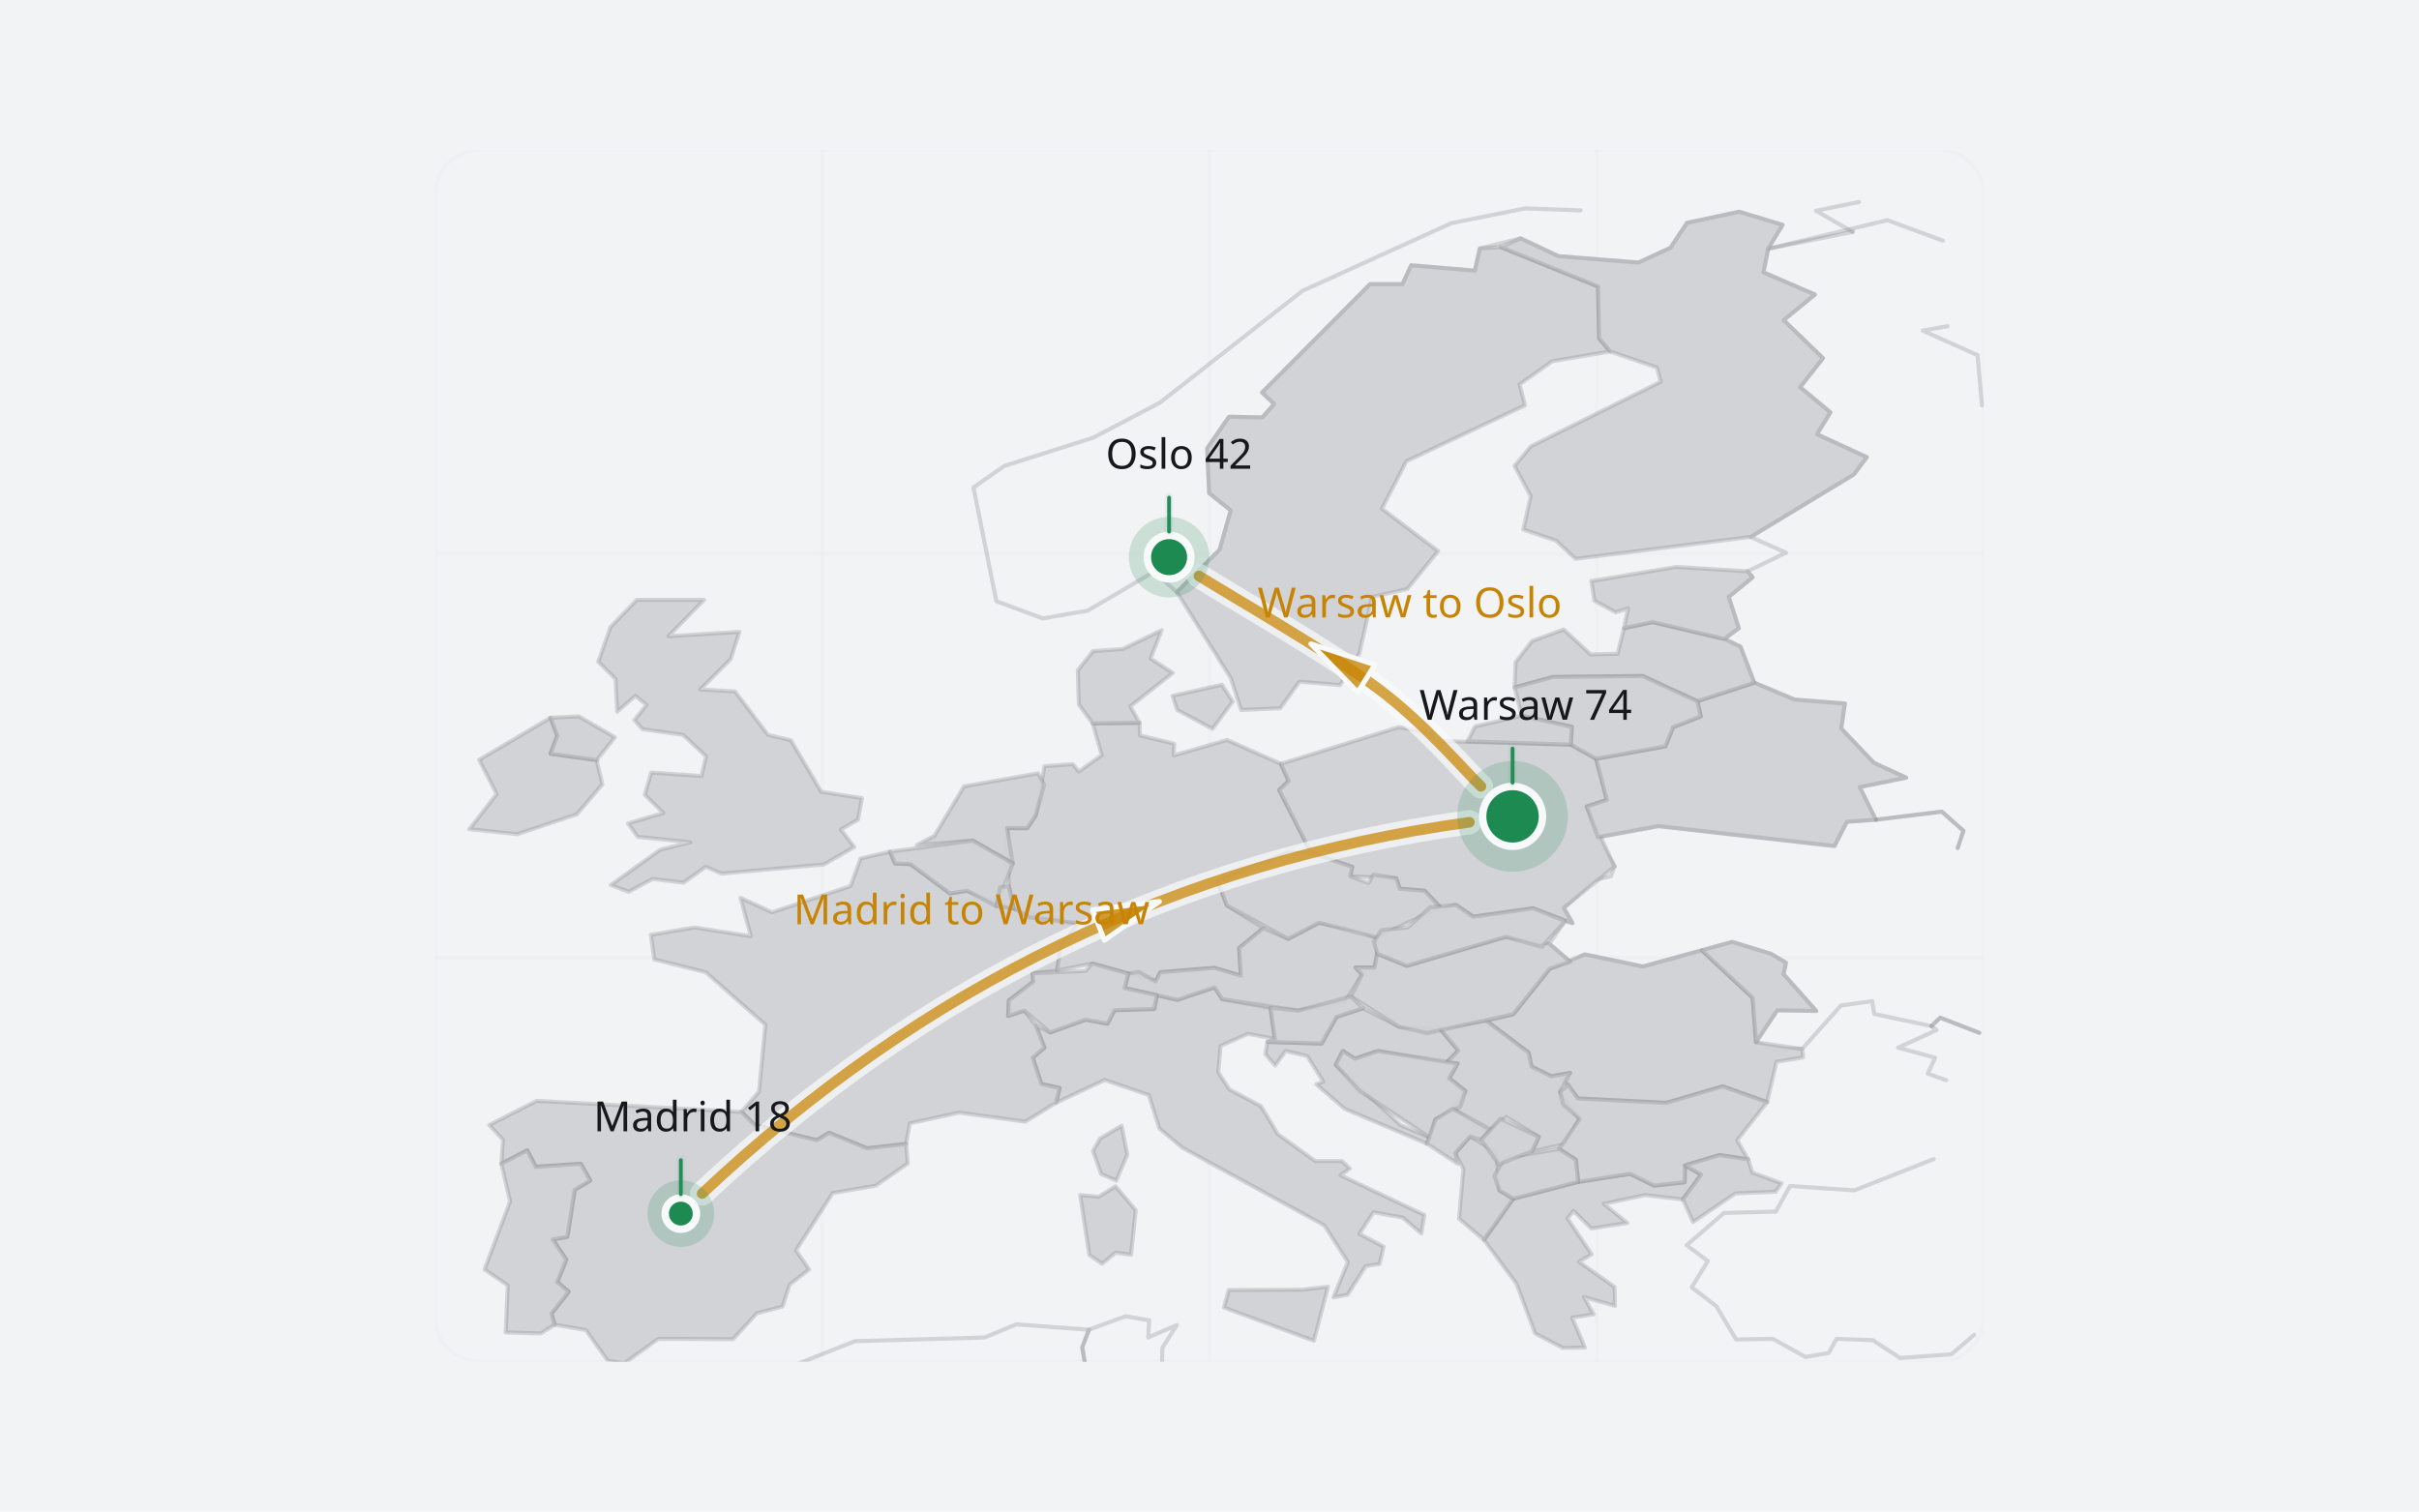
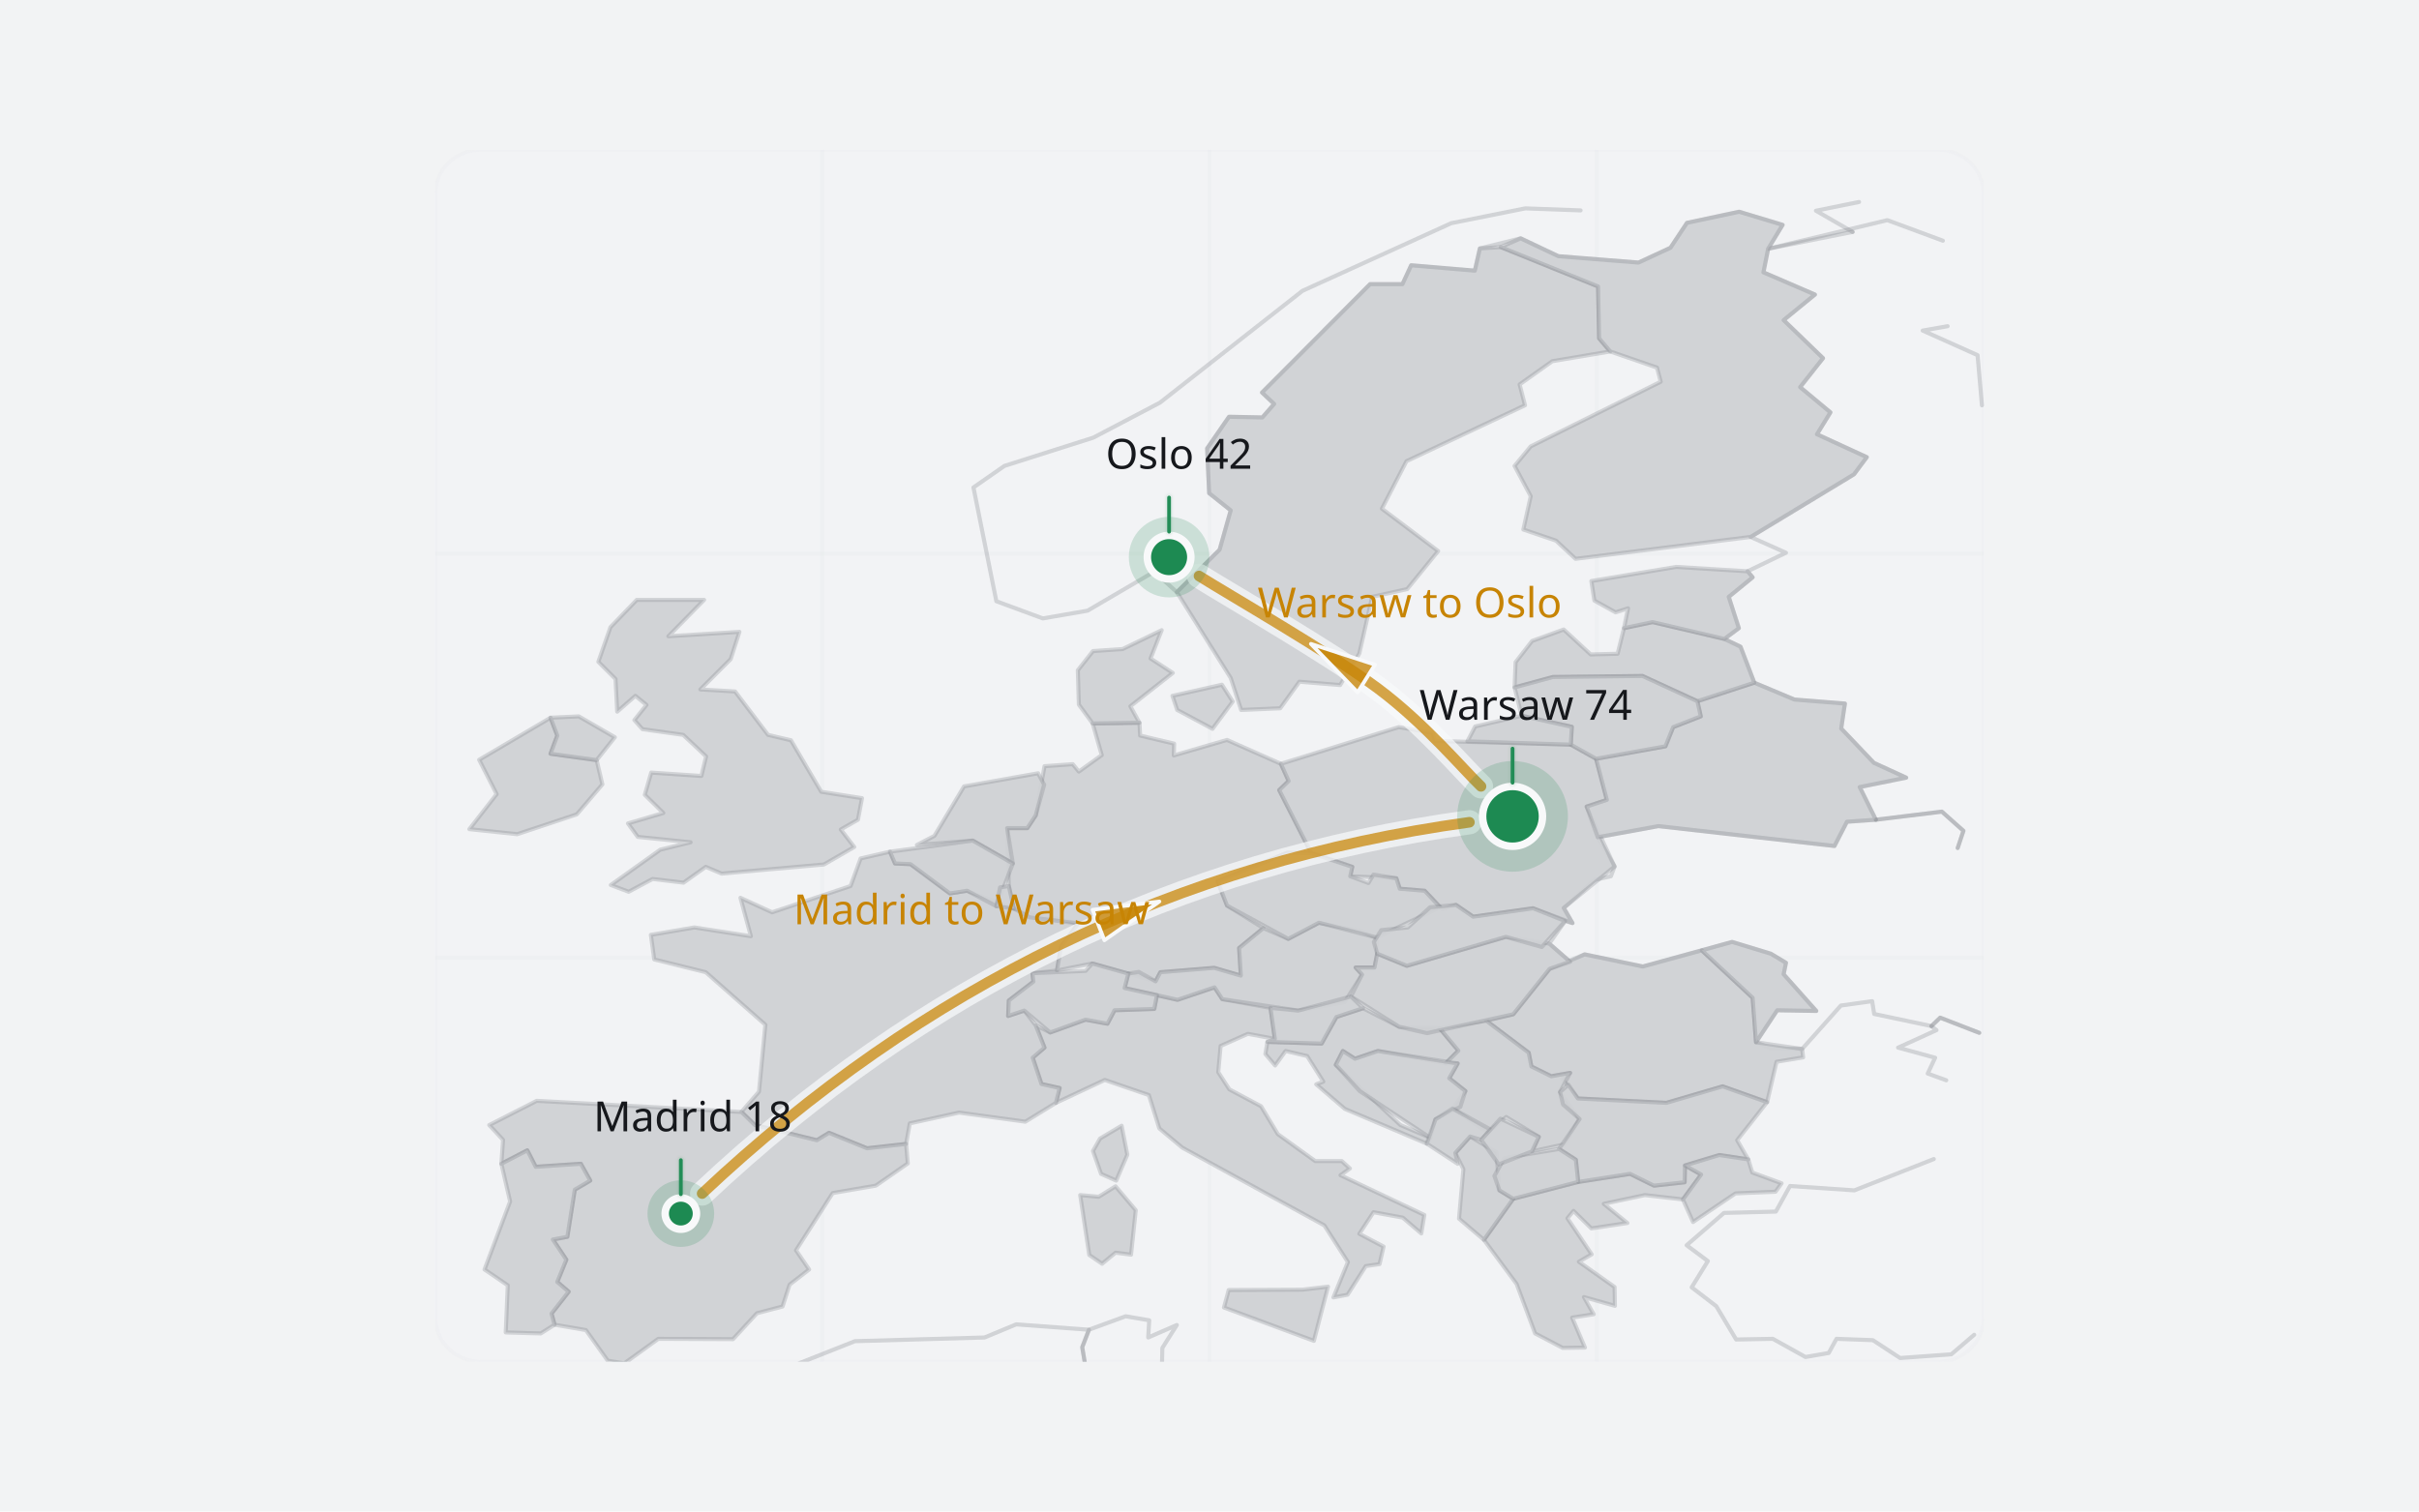
<svg xmlns="http://www.w3.org/2000/svg" width="640" height="400" viewBox="0 0 640 400" stroke-linecap="round" stroke-linejoin="round" role="img" aria-label="ChartForgeX chart" aria-labelledby="family-dotted-map-wide-light-thumbnail-title" aria-describedby="family-dotted-map-wide-light-thumbnail-description">
  <defs>
    <clipPath id="family-dotted-map-wide-light-thumbnail-clip-1" clipPathUnits="userSpaceOnUse">
      <rect x="24" y="24" width="592" height="352" />
    </clipPath>
    <clipPath id="family-dotted-map-wide-light-thumbnail-clip-4" clipPathUnits="userSpaceOnUse">
      <rect x="24" y="24" width="592" height="352" />
    </clipPath>
    <clipPath id="family-dotted-map-wide-light-thumbnail-clip-5" clipPathUnits="userSpaceOnUse">
      <rect x="115.098" y="39.642" width="409.804" height="320.716" />
    </clipPath>
  </defs>
  <rect x="0" y="0" width="640" height="400" rx="0" data-cfx-role="background" fill="#F2F3F4" stroke="none" stroke-width="1" />
  <g clip-path="url(#family-dotted-map-wide-light-thumbnail-clip-1)" />
  <g id="family-dotted-map-wide-light-thumbnail-node-3" data-cfx-source-id="series-0" data-cfx-role="dotted-map" aria-label="Locations dotted map with 3 highlighted points" data-cfx-connector-count="2" data-cfx-label="Locations" data-cfx-max-value="74" data-cfx-min-value="18" data-cfx-point-count="3" data-cfx-projection="equirectangular" data-cfx-series="0" data-cfx-series-key="Locations" data-cfx-valued-point-count="3" data-cfx-viewport="Europe" data-cfx-viewport-max-latitude="72" data-cfx-viewport-max-longitude="35" data-cfx-viewport-min-latitude="36" data-cfx-viewport-min-longitude="-11" data-cfx-visible-point-count="3" role="group">
    <g clip-path="url(#family-dotted-map-wide-light-thumbnail-clip-4)">
      <g clip-path="url(#family-dotted-map-wide-light-thumbnail-clip-5)">
        <rect x="115.098" y="39.642" width="409.804" height="320.716" rx="12" data-cfx-role="dotted-map-surface" fill="rgba(245,246,248,0.161)" stroke="rgba(226,228,231,0.161)" stroke-width="1" />
        <line x1="217.549" y1="39.642" x2="217.549" y2="360.358" data-cfx-role="dotted-map-graticule" fill="none" stroke="rgba(226,228,231,0.22)" stroke-width="1" />
        <line x1="320" y1="39.642" x2="320" y2="360.358" data-cfx-role="dotted-map-graticule" fill="none" stroke="rgba(226,228,231,0.22)" stroke-width="1" />
        <line x1="422.451" y1="39.642" x2="422.451" y2="360.358" data-cfx-role="dotted-map-graticule" fill="none" stroke="rgba(226,228,231,0.22)" stroke-width="1" />
        <line x1="115.098" y1="146.547" x2="524.902" y2="146.547" data-cfx-role="dotted-map-graticule" fill="none" stroke="rgba(226,228,231,0.18)" stroke-width="1" />
        <line x1="115.098" y1="253.453" x2="524.902" y2="253.453" data-cfx-role="dotted-map-graticule" fill="none" stroke="rgba(226,228,231,0.18)" stroke-width="1" />
        <path d="M 306.102 263.341 L 311.537 264.589 L 321.336 261.292 L 323.385 264.41 L 336.125 266.727 L 337.283 274.923 L 330.156 273.587 L 322.94 276.794 L 322.316 283.743 L 325.256 288.286 L 333.63 292.74 L 338.085 300.135 L 347.974 307.262 L 355.011 307.262 L 357.15 309.222 L 354.655 311.003 L 376.838 321.516 L 376.036 326.416 L 371.136 322.228 L 363.386 320.803 L 359.644 326.505 L 366.058 329.89 L 364.989 334.523 L 361.337 335.057 L 356.526 342.63 L 352.784 343.342 L 356.615 333.988 L 350.379 324.277 L 312.784 303.698 L 306.726 298.62 L 303.964 289.8 L 292.294 285.792 L 279.376 291.849 L 280.356 287.93 L 275.545 286.861 L 273.229 279.912 L 276.347 277.239 L 274.031 271.359 L 277.861 273.23 L 287.216 269.845 L 293.006 270.914 L 294.877 267.35 L 305.39 266.994 L 306.102 263.341 Z" data-cfx-role="dotted-map-boundary" fill="rgba(207,209,212,0.922)" stroke="rgba(132,135,142,0.298)" stroke-width="1.08" fill-rule="evenodd" />
        <path d="M 268.24 240.446 L 285.256 244.366 L 280.712 250.513 L 279.643 256.838 L 273.14 257.551 L 273.407 259.778 L 266.904 264.767 L 266.726 268.865 L 271.002 267.439 L 274.031 271.359 L 276.347 277.239 L 273.229 279.912 L 275.545 286.861 L 280.356 287.93 L 279.376 291.849 L 271.269 296.838 L 253.719 294.433 L 240.712 297.284 L 239.732 302.718 L 229.398 303.876 L 219.331 299.778 L 216.124 301.738 L 199.732 297.729 L 196.168 294.255 L 200.801 288.91 L 202.493 271.181 L 186.725 257.283 L 173.094 253.898 L 172.203 247.395 L 183.696 245.435 L 198.662 247.751 L 195.901 237.595 L 204.275 241.426 L 225.032 234.477 L 227.705 227.172 L 235.456 225.39 L 236.792 228.508 L 240.89 228.686 L 251.313 236.437 L 255.857 235.724 L 268.24 240.446 Z" data-cfx-role="dotted-map-boundary" fill="rgba(207,209,212,0.922)" stroke="rgba(132,135,142,0.298)" stroke-width="1.08" fill-rule="evenodd" />
        <path d="M 185.567 205.345 L 186.814 200.178 L 180.756 194.477 L 169.976 192.962 L 167.838 190.557 L 171.045 186.548 L 168.105 184.142 L 163.295 188.33 L 162.849 179.688 L 158.306 175.145 L 161.513 165.968 L 168.462 158.752 L 186.279 158.752 L 176.836 168.374 L 195.633 167.216 L 193.317 174.432 L 185.299 182.45 L 194.475 182.984 L 203.206 194.477 L 209.264 195.902 L 217.282 209.532 L 228.061 211.225 L 226.992 216.927 L 222.449 219.51 L 226.012 224.143 L 217.994 228.775 L 190.912 231.181 L 186.725 229.399 L 180.845 233.586 L 172.649 232.606 L 166.324 235.991 L 161.602 234.21 L 174.698 224.855 L 182.716 222.896 L 168.729 221.47 L 166.145 217.907 L 175.5 215.145 L 170.6 210.334 L 172.292 204.454 L 185.567 205.345 Z" data-cfx-role="dotted-map-boundary" fill="rgba(207,209,212,0.922)" stroke="rgba(132,135,142,0.298)" stroke-width="1.08" fill-rule="evenodd" />
        <path d="M 146.724 350.558 L 145.922 347.618 L 150.466 341.828 L 147.437 339.244 L 149.842 333.364 L 146.279 328.019 L 150.11 327.306 L 152.07 314.834 L 156.168 312.429 L 153.673 307.974 L 141.735 308.776 L 139.508 304.411 L 132.648 307.974 L 133.094 301.649 L 129.441 297.729 L 142.003 291.315 L 196.168 294.255 L 199.732 297.729 L 216.124 301.738 L 219.331 299.778 L 229.398 303.876 L 239.732 302.718 L 240.177 307.885 L 231.714 313.765 L 220.311 315.725 L 210.6 330.87 L 214.075 335.948 L 208.908 339.957 L 207.037 345.748 L 200.266 347.529 L 193.941 354.389 L 174.163 354.3 L 165.165 360.803 L 160.8 360.091 L 155.009 351.984 L 146.724 350.558 Z" data-cfx-role="dotted-map-boundary" fill="rgba(207,209,212,0.922)" stroke="rgba(132,135,142,0.298)" stroke-width="1.08" fill-rule="evenodd" />
        <path d="M 490.158 61.379 L 467.797 65.834 L 471.627 59.509 L 460.135 56.034 L 446.326 58.974 L 441.961 65.567 L 433.498 69.486 L 412.295 67.794 L 402.317 63.072 L 391.537 65.745 L 390.201 71.625 L 373.364 70.199 L 371.047 75.188 L 362.495 75.188 L 333.898 103.874 L 337.105 106.903 L 333.987 110.467 L 325.167 110.289 L 319.376 118.663 L 319.911 130.512 L 325.613 135.055 L 322.673 145.478 L 311.358 156.703 L 305.39 151.269 L 287.75 161.603 L 275.902 163.652 L 263.607 159.109 L 257.549 128.997 L 265.746 123.295 L 289.265 115.812 L 306.904 106.547 L 344.588 76.97 L 383.965 59.063 L 403.564 55.143 L 418.175 55.678" data-cfx-role="dotted-map-boundary" fill="none" stroke="rgba(132,135,142,0.298)" stroke-width="1.08" />
        <path d="M 338.887 202.138 L 340.936 206.682 L 338.441 209.087 L 346.905 225.746 L 340.579 225.657 L 322.138 233.23 L 324.633 239.644 L 334.254 245.613 L 327.84 250.869 L 328.285 258.174 L 321.247 256.125 L 306.993 257.283 L 305.746 259.689 L 288.997 254.967 L 279.643 256.838 L 280.712 250.513 L 285.256 244.366 L 272.427 242.762 L 268.24 240.446 L 266.904 234.477 L 266.458 219.154 L 271.804 219.154 L 274.031 215.769 L 276.347 202.762 L 283.83 202.227 L 285.434 204.187 L 291.492 199.822 L 289.087 191.448 L 301.47 191.269 L 301.648 194.655 L 310.646 196.793 L 310.557 199.911 L 324.633 195.813 L 338.887 202.138 Z" data-cfx-role="dotted-map-boundary" fill="rgba(207,209,212,0.922)" stroke="rgba(132,135,142,0.298)" stroke-width="1.08" fill-rule="evenodd" />
        <path d="M 311.358 156.703 L 322.673 145.478 L 325.613 135.055 L 319.911 130.512 L 319.376 118.663 L 325.167 110.289 L 333.987 110.467 L 337.105 106.903 L 333.898 103.874 L 362.495 75.188 L 371.047 75.188 L 373.364 70.199 L 390.201 71.625 L 391.537 65.745 L 397.061 65.388 L 422.807 75.812 L 423.075 89.531 L 426.014 93.006 L 410.691 95.589 L 402.05 101.736 L 403.475 107.26 L 372.116 122.048 L 365.613 134.61 L 380.491 145.835 L 372.295 155.902 L 363.029 157.951 L 359.644 172.917 L 354.566 181.292 L 343.786 180.401 L 338.708 187.439 L 328.374 187.884 L 325.613 179.421 L 311.358 156.703 Z" data-cfx-role="dotted-map-boundary" fill="rgba(207,209,212,0.922)" stroke="rgba(132,135,142,0.298)" stroke-width="1.08" fill-rule="evenodd" />
        <path d="M 517.953 224.41 L 519.468 219.867 L 513.766 214.789 L 496.305 216.927 L 492.028 208.285 L 504.323 205.791 L 495.77 201.871 L 487.129 192.784 L 488.109 186.191 L 474.745 185.122 L 464.144 180.668 L 460.491 171.136 L 456.215 169.087 L 460.046 166.236 L 457.373 157.951 L 463.699 152.783 L 462.362 151.18 L 472.518 146.28 L 463.164 142.093 L 490.514 125.523 L 493.899 120.979 L 480.714 114.921 L 484.278 109.13 L 476.26 102.449 L 482.318 94.787 L 471.895 84.72 L 480.18 77.95 L 466.549 72.07 L 467.797 65.834 L 499.334 58.261 L 514.033 63.696" data-cfx-role="dotted-map-boundary" fill="none" stroke="rgba(132,135,142,0.298)" stroke-width="1.08" />
        <path d="M 467.797 65.834 L 466.549 72.07 L 480.18 77.95 L 471.895 84.72 L 482.318 94.787 L 476.26 102.449 L 484.278 109.13 L 480.714 114.921 L 493.899 120.979 L 490.514 125.523 L 463.164 142.093 L 416.838 147.884 L 411.671 143.073 L 403.03 140.133 L 404.99 131.313 L 400.714 123.295 L 404.99 118.128 L 439.378 101.023 L 438.398 97.282 L 426.014 93.006 L 423.075 89.531 L 422.807 75.812 L 397.061 65.388 L 402.317 63.072 L 412.295 67.794 L 433.498 69.486 L 441.961 65.567 L 446.326 58.974 L 460.135 56.034 L 471.627 59.509 L 467.797 65.834 Z" data-cfx-role="dotted-map-boundary" fill="rgba(207,209,212,0.922)" stroke="rgba(132,135,142,0.298)" stroke-width="1.08" fill-rule="evenodd" />
        <path d="M 523.655 273.319 L 513.32 269.31 L 511.004 271.537 L 495.859 268.33 L 495.325 264.945 L 487.04 266.103 L 476.794 277.595 L 468.598 277.506 L 464.589 275.814 L 470.202 267.35 L 480.536 267.529 L 471.895 257.818 L 472.518 254.789 L 468.509 252.384 L 458.264 249.266 L 434.656 255.769 L 419.244 252.562 L 415.413 254.522 L 409.89 249.711 L 414.077 243.742 L 416.037 244.277 L 413.72 240.268 L 421.827 232.873 L 426.193 231.893 L 427.173 229.31 L 422.718 221.559 L 438.754 218.619 L 485.347 223.876 L 488.643 217.461 L 496.305 216.927" data-cfx-role="dotted-map-boundary" fill="none" stroke="rgba(132,135,142,0.298)" stroke-width="1.08" />
        <path d="M 417.551 312.785 L 431.271 310.647 L 437.596 313.765 L 445.703 312.874 L 445.792 308.42 L 450.068 310.825 L 445.257 317.418 L 435.19 316.26 L 424.322 318.576 L 430.558 323.654 L 421.026 325.079 L 416.304 320.447 L 414.7 322.407 L 421.115 331.939 L 417.729 333.899 L 427.173 340.581 L 427.262 345.569 L 419.066 343.253 L 421.649 347.797 L 415.948 348.688 L 419.333 356.616 L 413.453 356.705 L 406.148 352.875 L 401.248 339.779 L 392.607 328.108 L 400.357 317.24 L 417.551 312.785 Z" data-cfx-role="dotted-map-boundary" fill="rgba(207,209,212,0.922)" stroke="rgba(132,135,142,0.298)" stroke-width="1.08" fill-rule="evenodd" />
        <path d="M 422.273 200.802 L 425.124 211.67 L 419.778 213.452 L 427.173 229.31 L 413.72 240.268 L 416.037 244.277 L 405.613 240.357 L 389.756 242.584 L 385.212 239.466 L 381.56 240.624 L 376.927 235.724 L 370.335 235.19 L 369.444 232.428 L 357.239 231.893 L 357.773 229.399 L 346.905 225.746 L 338.441 209.087 L 340.936 206.682 L 338.887 202.138 L 370.067 192.428 L 378.976 193.942 L 379.689 196.08 L 415.591 197.06 L 422.273 200.802 Z" data-cfx-role="dotted-map-boundary" fill="rgba(207,209,212,0.922)" stroke="rgba(132,135,142,0.298)" stroke-width="1.08" fill-rule="evenodd" />
        <path d="M 364.366 252.384 L 363.653 256.036 L 358.664 256.036 L 360.357 257.907 L 355.724 265.212 L 343.43 267.439 L 323.385 264.41 L 321.336 261.292 L 311.537 264.589 L 297.55 261.471 L 298.53 257.64 L 301.292 257.194 L 305.746 259.689 L 306.993 257.283 L 321.247 256.125 L 328.285 258.174 L 327.84 250.869 L 334.254 245.613 L 340.847 248.464 L 348.954 244.188 L 360.09 246.415 L 364.188 248.107 L 364.366 252.384 Z" data-cfx-role="dotted-map-boundary" fill="rgba(207,209,212,0.922)" stroke="rgba(132,135,142,0.298)" stroke-width="1.08" fill-rule="evenodd" />
        <path d="M 360.624 266.816 L 370.156 271.716 L 380.847 272.072 L 385.836 278.041 L 382.451 281.426 L 364.544 278.13 L 358.486 280.179 L 355.279 278.13 L 353.408 281.783 L 370.513 297.729 L 378.442 301.115 L 377.462 302.629 L 355.813 293.453 L 348.241 286.95 L 350.112 286.237 L 345.835 279.466 L 340.134 278.13 L 337.372 281.961 L 334.789 278.932 L 335.323 275.725 L 349.666 276.17 L 353.586 269.132 L 360.624 266.816 Z" data-cfx-role="dotted-map-boundary" fill="rgba(207,209,212,0.922)" stroke="rgba(132,135,142,0.298)" stroke-width="1.08" fill-rule="evenodd" />
        <path d="M 464.589 275.814 L 476.794 277.595 L 477.062 279.823 L 470.024 280.981 L 467.529 291.671 L 455.77 287.484 L 440.892 291.849 L 417.462 290.691 L 413.275 285.435 L 415.413 283.921 L 410.424 284.812 L 405.168 282.228 L 404.455 278.575 L 393.23 270.112 L 400.357 268.419 L 409.979 256.393 L 419.244 252.562 L 434.656 255.769 L 450.246 251.493 L 463.699 264.054 L 464.589 275.814 Z" data-cfx-role="dotted-map-boundary" fill="rgba(207,209,212,0.922)" stroke="rgba(132,135,142,0.298)" stroke-width="1.08" fill-rule="evenodd" />
        <path d="M 464.144 180.668 L 474.745 185.122 L 488.109 186.191 L 487.129 192.784 L 495.77 201.871 L 504.323 205.791 L 492.028 208.285 L 496.305 216.927 L 488.643 217.461 L 485.347 223.876 L 438.754 218.619 L 422.718 221.559 L 419.778 213.452 L 425.124 211.67 L 422.273 200.802 L 440.625 197.506 L 442.674 192.428 L 449.979 189.577 L 449.088 185.568 L 464.144 180.668 Z" data-cfx-role="dotted-map-boundary" fill="rgba(207,209,212,0.922)" stroke="rgba(132,135,142,0.298)" stroke-width="1.08" fill-rule="evenodd" />
        <path d="M 380.847 272.072 L 393.23 270.112 L 404.455 278.575 L 405.168 282.228 L 410.424 284.812 L 415.413 283.921 L 412.74 288.999 L 417.907 296.126 L 413.988 302.807 L 405.346 304.678 L 407.128 300.847 L 398.486 295.591 L 393.587 299.689 L 384.321 293.364 L 387.707 288.731 L 383.43 285.346 L 385.658 281.426 L 382.451 281.426 L 385.836 278.041 L 380.847 272.072 Z" data-cfx-role="dotted-map-boundary" fill="rgba(207,209,212,0.922)" stroke="rgba(132,135,142,0.298)" stroke-width="1.08" fill-rule="evenodd" />
        <path d="M 414.968 287.039 L 417.462 290.691 L 440.892 291.849 L 455.77 287.484 L 467.529 291.671 L 459.601 301.738 L 462.54 306.816 L 454.879 305.658 L 445.792 308.42 L 445.703 312.874 L 437.596 313.765 L 431.271 310.647 L 417.551 312.785 L 416.928 306.905 L 412.473 304.055 L 417.907 296.126 L 413.542 292.295 L 412.74 288.999 L 414.968 287.039 Z" data-cfx-role="dotted-map-boundary" fill="rgba(207,209,212,0.922)" stroke="rgba(132,135,142,0.298)" stroke-width="1.08" fill-rule="evenodd" />
        <path d="M 132.648 307.974 L 139.508 304.411 L 141.735 308.776 L 153.673 307.974 L 156.168 312.429 L 152.07 314.834 L 150.11 327.306 L 146.279 328.019 L 149.842 333.364 L 147.437 339.244 L 150.466 341.828 L 145.922 347.618 L 146.724 350.558 L 143.072 352.875 L 133.807 352.607 L 134.341 340.135 L 128.194 335.948 L 134.965 317.952 L 132.648 307.974 Z" data-cfx-role="dotted-map-boundary" fill="rgba(207,209,212,0.922)" stroke="rgba(132,135,142,0.298)" stroke-width="1.08" fill-rule="evenodd" />
        <path d="M 522.318 353.231 L 516.26 358.398 L 502.719 359.378 L 495.503 354.656 L 485.881 354.3 L 483.832 358.042 L 477.685 359.111 L 469.044 354.3 L 459.333 354.478 L 454.077 345.659 L 447.574 340.67 L 451.85 333.721 L 446.237 329.534 L 456.126 320.981 L 469.846 320.625 L 473.587 313.854 L 490.603 315.012 L 511.628 306.727" data-cfx-role="dotted-map-boundary" fill="none" stroke="rgba(132,135,142,0.298)" stroke-width="1.08" />
        <path d="M 298.53 257.64 L 297.55 261.471 L 306.102 263.341 L 305.39 266.994 L 294.877 267.35 L 293.006 270.914 L 287.216 269.845 L 277.861 273.23 L 271.002 267.439 L 266.726 268.865 L 266.904 264.767 L 273.407 259.778 L 273.14 257.551 L 287.216 256.927 L 288.997 254.967 L 298.53 257.64 Z" data-cfx-role="dotted-map-boundary" fill="rgba(207,209,212,0.922)" stroke="rgba(132,135,142,0.298)" stroke-width="1.08" fill-rule="evenodd" />
        <path d="M 346.905 225.746 L 357.773 229.399 L 357.239 231.893 L 362.049 233.675 L 363.386 231.448 L 369.444 232.428 L 370.335 235.19 L 376.927 235.724 L 381.025 240.09 L 364.188 248.107 L 348.954 244.188 L 340.847 248.464 L 324.633 239.644 L 322.138 233.23 L 340.579 225.657 L 346.905 225.746 Z" data-cfx-role="dotted-map-boundary" fill="rgba(207,209,212,0.922)" stroke="rgba(132,135,142,0.298)" stroke-width="1.08" fill-rule="evenodd" />
        <path d="M 456.215 169.087 L 460.491 171.136 L 464.144 180.668 L 449.088 185.568 L 434.567 178.886 L 410.87 179.153 L 400.714 181.915 L 400.981 175.234 L 405.346 169.621 L 413.72 166.592 L 420.847 173.185 L 427.974 173.006 L 429.667 166.236 L 437.24 164.632 L 456.215 169.087 Z" data-cfx-role="dotted-map-boundary" fill="rgba(207,209,212,0.922)" stroke="rgba(132,135,142,0.298)" stroke-width="1.08" fill-rule="evenodd" />
        <path d="M 409.89 249.711 L 415.413 254.522 L 409.979 256.393 L 400.357 268.419 L 377.551 273.408 L 370.156 271.716 L 357.417 263.698 L 360.357 257.907 L 358.664 256.036 L 363.653 256.036 L 364.366 252.384 L 372.205 255.591 L 398.397 247.929 L 409.89 249.711 Z" data-cfx-role="dotted-map-boundary" fill="rgba(207,209,212,0.922)" stroke="rgba(132,135,142,0.298)" stroke-width="1.08" fill-rule="evenodd" />
        <path d="M 462.362 151.18 L 463.699 152.783 L 457.373 157.951 L 460.046 166.236 L 456.215 169.087 L 437.24 164.632 L 429.667 166.236 L 430.736 160.98 L 427.44 162.049 L 421.827 158.931 L 421.026 153.763 L 443.476 150.022 L 462.362 151.18 Z" data-cfx-role="dotted-map-boundary" fill="rgba(207,209,212,0.922)" stroke="rgba(132,135,142,0.298)" stroke-width="1.08" fill-rule="evenodd" />
        <path d="M 414.077 243.742 L 407.93 250.602 L 398.397 247.929 L 372.205 255.591 L 364.366 252.384 L 363.475 249.266 L 365.435 246.147 L 372.473 245.435 L 378.352 240.09 L 385.212 239.466 L 389.756 242.584 L 405.613 240.357 L 414.077 243.742 Z" data-cfx-role="dotted-map-boundary" fill="rgba(207,209,212,0.922)" stroke="rgba(132,135,142,0.298)" stroke-width="1.08" fill-rule="evenodd" />
        <path d="M 449.088 185.568 L 449.979 189.577 L 442.674 192.428 L 440.625 197.506 L 422.273 200.802 L 415.591 197.06 L 415.858 192.338 L 402.584 189.399 L 400.714 181.915 L 410.87 179.153 L 434.567 178.886 L 449.088 185.568 Z" data-cfx-role="dotted-map-boundary" fill="rgba(207,209,212,0.922)" stroke="rgba(132,135,142,0.298)" stroke-width="1.08" fill-rule="evenodd" />
        <path d="M 378.442 301.115 L 359.733 288.731 L 353.408 281.783 L 355.279 278.13 L 358.486 280.179 L 364.544 278.13 L 385.658 281.426 L 383.43 285.346 L 387.707 288.731 L 386.37 292.919 L 379.778 296.215 L 378.442 301.115 Z" data-cfx-role="dotted-map-boundary" fill="rgba(207,209,212,0.922)" stroke="rgba(132,135,142,0.298)" stroke-width="1.08" fill-rule="evenodd" />
        <path d="M 445.792 308.42 L 454.879 305.658 L 462.54 306.816 L 463.609 310.291 L 471.36 313.141 L 469.757 315.369 L 459.155 315.814 L 447.93 323.387 L 445.257 317.418 L 450.068 310.825 L 445.792 308.42 Z" data-cfx-role="dotted-map-boundary" fill="rgba(207,209,212,0.922)" stroke="rgba(132,135,142,0.298)" stroke-width="1.08" fill-rule="evenodd" />
        <path d="M 274.654 204.633 L 276.258 207.662 L 274.031 215.769 L 271.804 219.154 L 266.458 219.154 L 267.973 228.508 L 257.371 222.45 L 242.583 223.608 L 247.215 221.203 L 255.055 208.107 L 274.654 204.633 Z" data-cfx-role="dotted-map-boundary" fill="rgba(207,209,212,0.922)" stroke="rgba(132,135,142,0.298)" stroke-width="1.08" fill-rule="evenodd" />
        <path d="M 157.86 201.158 L 159.375 207.572 L 152.604 215.501 L 136.836 220.757 L 124.185 219.421 L 131.401 210.156 L 126.769 201.069 L 145.655 189.933 L 147.437 194.655 L 145.655 199.465 L 157.86 201.158 Z" data-cfx-role="dotted-map-boundary" fill="rgba(207,209,212,0.922)" stroke="rgba(132,135,142,0.298)" stroke-width="1.08" fill-rule="evenodd" />
        <path d="M 301.47 191.269 L 289.087 191.448 L 285.434 186.459 L 285.167 177.372 L 289.176 172.294 L 297.015 171.759 L 307.35 166.77 L 304.41 174.254 L 310.289 178.084 L 299.064 186.904 L 301.47 191.269 Z" data-cfx-role="dotted-map-boundary" fill="rgba(207,209,212,0.922)" stroke="rgba(132,135,142,0.298)" stroke-width="1.08" fill-rule="evenodd" />
        <path d="M 287.75 364.991 L 286.325 356.527 L 288.107 351.895 L 297.817 348.331 L 304.053 349.4 L 303.786 353.944 L 311.358 350.647 L 307.528 356.705 L 307.439 360.803 L 310.557 363.031" data-cfx-role="dotted-map-boundary" fill="none" stroke="rgba(132,135,142,0.298)" stroke-width="1.08" />
        <path d="M 450.246 251.493 L 458.264 249.266 L 468.509 252.384 L 472.518 254.789 L 471.895 257.818 L 480.536 267.529 L 470.202 267.35 L 464.589 275.814 L 463.699 264.054 L 450.246 251.493 Z" data-cfx-role="dotted-map-boundary" fill="rgba(207,209,212,0.922)" stroke="rgba(132,135,142,0.298)" stroke-width="1.08" fill-rule="evenodd" />
        <path d="M 400.357 317.24 L 392.607 328.108 L 386.014 322.496 L 387.172 309.4 L 385.034 305.124 L 388.954 300.758 L 395.903 304.945 L 396.705 315.012 L 400.357 317.24 Z" data-cfx-role="dotted-map-boundary" fill="rgba(207,209,212,0.922)" stroke="rgba(132,135,142,0.298)" stroke-width="1.08" fill-rule="evenodd" />
        <path d="M 267.973 228.508 L 263.607 239.822 L 255.857 235.724 L 251.313 236.437 L 240.89 228.686 L 236.792 228.508 L 235.456 225.39 L 257.371 222.45 L 267.973 228.508 Z" data-cfx-role="dotted-map-boundary" fill="rgba(207,209,212,0.922)" stroke="rgba(132,135,142,0.298)" stroke-width="1.08" fill-rule="evenodd" />
        <path d="M 290.69 316.705 L 295.145 313.943 L 300.49 320.269 L 299.243 332.028 L 295.145 331.494 L 291.581 334.433 L 288.196 332.117 L 285.79 316.26 L 290.69 316.705 Z" data-cfx-role="dotted-map-boundary" fill="rgba(207,209,212,0.922)" stroke="rgba(132,135,142,0.298)" stroke-width="1.08" fill-rule="evenodd" />
        <path d="M 336.125 266.727 L 343.43 267.439 L 357.417 263.698 L 360.624 266.816 L 353.586 269.132 L 349.666 276.17 L 335.323 275.725 L 337.283 274.923 L 336.125 266.727 Z" data-cfx-role="dotted-map-boundary" fill="rgba(207,209,212,0.922)" stroke="rgba(132,135,142,0.298)" stroke-width="1.08" fill-rule="evenodd" />
        <path d="M 391.894 301.649 L 388.954 300.758 L 385.034 305.124 L 385.658 307.974 L 377.462 302.629 L 379.778 296.215 L 384.321 293.364 L 394.299 298.887 L 391.894 301.649 Z" data-cfx-role="dotted-map-boundary" fill="rgba(207,209,212,0.922)" stroke="rgba(132,135,142,0.298)" stroke-width="1.08" fill-rule="evenodd" />
        <path d="M 412.473 304.055 L 416.928 306.905 L 417.551 312.785 L 400.357 317.24 L 396.705 315.012 L 395.368 311.182 L 398.041 306.46 L 412.473 304.055 Z" data-cfx-role="dotted-map-boundary" fill="rgba(207,209,212,0.922)" stroke="rgba(132,135,142,0.298)" stroke-width="1.08" fill-rule="evenodd" />
        <path d="M 291.046 301.293 L 296.748 297.907 L 298.263 305.569 L 295.323 312.429 L 291.314 310.647 L 289.176 304.589 L 291.046 301.293 Z" data-cfx-role="dotted-map-boundary" fill="rgba(207,209,212,0.922)" stroke="rgba(132,135,142,0.298)" stroke-width="1.08" fill-rule="evenodd" />
        <path d="M 193.763 367.752 L 226.191 354.924 L 260.489 353.944 L 268.864 350.469 L 288.107 351.895 L 286.325 356.527 L 287.75 364.991" data-cfx-role="dotted-map-boundary" fill="none" stroke="rgba(132,135,142,0.298)" stroke-width="1.08" />
        <path d="M 157.86 201.158 L 145.655 199.465 L 147.437 194.655 L 145.655 189.933 L 153.139 189.577 L 162.671 195.1 L 157.86 201.158 Z" data-cfx-role="dotted-map-boundary" fill="rgba(207,209,212,0.922)" stroke="rgba(132,135,142,0.298)" stroke-width="1.08" fill-rule="evenodd" />
        <path d="M 415.591 197.06 L 388.241 196.169 L 390.29 192.249 L 402.584 189.399 L 415.858 192.338 L 415.591 197.06 Z" data-cfx-role="dotted-map-boundary" fill="rgba(207,209,212,0.922)" stroke="rgba(132,135,142,0.298)" stroke-width="1.08" fill-rule="evenodd" />
        <path d="M 514.924 285.881 L 510.024 284.099 L 511.984 279.912 L 502.185 277.239 L 512.341 272.607 L 511.004 271.537" data-cfx-role="dotted-map-boundary" fill="none" stroke="rgba(132,135,142,0.298)" stroke-width="1.08" />
        <path d="M 344.588 341.293 L 351.359 340.491 L 347.617 354.835 L 323.831 346.015 L 325.078 341.382 L 344.588 341.293 Z" data-cfx-role="dotted-map-boundary" fill="rgba(207,209,212,0.922)" stroke="rgba(132,135,142,0.298)" stroke-width="1.08" fill-rule="evenodd" />
        <path d="M 323.296 181.202 L 326.147 185.657 L 320.802 192.873 L 311.448 187.884 L 310.2 184.142 L 323.296 181.202 Z" data-cfx-role="dotted-map-boundary" fill="rgba(207,209,212,0.922)" stroke="rgba(132,135,142,0.298)" stroke-width="1.08" fill-rule="evenodd" />
        <path d="M 396.526 308.153 L 391.894 301.649 L 396.972 296.037 L 407.128 300.847 L 405.346 304.678 L 396.526 308.153 Z" data-cfx-role="dotted-map-boundary" fill="rgba(207,209,212,0.922)" stroke="rgba(132,135,142,0.298)" stroke-width="1.08" fill-rule="evenodd" />
        <path d="M 433.498 368.554 L 422.54 366.772 L 424.233 362.942 L 429.133 365.971 L 447.306 366.594" data-cfx-role="dotted-map-boundary" fill="none" stroke="rgba(132,135,142,0.298)" stroke-width="1.08" />
        <path d="M 266.904 234.477 L 268.24 240.446 L 263.607 239.822 L 264.587 234.833 L 266.904 234.477 Z" data-cfx-role="dotted-map-boundary" fill="rgba(207,209,212,0.922)" stroke="rgba(132,135,142,0.298)" stroke-width="1.08" fill-rule="evenodd" />
        <path d="M 504.679 368.02 L 521.16 363.298 L 515.102 367.04 L 515.726 368.732 L 504.679 368.02 Z" data-cfx-role="dotted-map-boundary" fill="rgba(207,209,212,0.922)" stroke="rgba(132,135,142,0.298)" stroke-width="1.08" fill-rule="evenodd" />
        <path d="M 157.504 367.93 L 160.266 362.496 L 166.858 362.496 L 172.203 366.327 L 193.763 367.752" data-cfx-role="dotted-map-boundary" fill="none" stroke="rgba(132,135,142,0.298)" stroke-width="1.08" />
        <path d="M 515.28 86.324 L 508.688 87.482 L 523.209 93.986 L 524.367 107.26" data-cfx-role="dotted-map-boundary" fill="none" stroke="rgba(132,135,142,0.298)" stroke-width="1.08" />
        <path d="M 496.305 216.927 L 513.766 214.789 L 519.468 219.867 L 517.953 224.41" data-cfx-role="dotted-map-boundary" fill="none" stroke="rgba(132,135,142,0.298)" stroke-width="1.08" />
        <path d="M 511.004 271.537 L 513.32 269.31 L 523.655 273.319" data-cfx-role="dotted-map-boundary" fill="none" stroke="rgba(132,135,142,0.298)" stroke-width="1.08" />
        <path d="M 491.85 53.451 L 480.447 55.767 L 490.158 61.379" data-cfx-role="dotted-map-boundary" fill="none" stroke="rgba(132,135,142,0.298)" stroke-width="1.08" />
        <path d="M 447.306 366.594 L 446.148 369.267" data-cfx-role="dotted-map-boundary" fill="none" stroke="rgba(132,135,142,0.298)" stroke-width="1.08" />
        <path d="M 504.679 368.02 L 515.726 368.732" data-cfx-role="dotted-map-boundary" fill="none" stroke="rgba(132,135,142,0.298)" stroke-width="1.08" />
        <path d="M 500.492 368.376 L 504.679 368.02" data-cfx-role="dotted-map-boundary" fill="none" stroke="rgba(132,135,142,0.298)" stroke-width="1.08" />
        <g id="family-dotted-map-wide-light-thumbnail-node-71" data-cfx-source-id="map-route-0" data-cfx-role="dotted-map-connector-source" aria-label="Madrid to Warsaw" data-cfx-connector="0" data-cfx-label="Madrid to Warsaw" data-cfx-route-coordinates="-3.7,40.4;21,52.2" data-cfx-route-kind="arc" data-cfx-visible="true" data-cfx-waypoint-count="0">
          <path d="M 185.767 315.853 C 244.146 260.878 311.812 228.126 388.765 217.597" data-cfx-role="dotted-map-connector-halo" fill="none" stroke="rgba(248,249,250,0.722)" stroke-width="6.408" />
          <path d="M 185.767 315.853 C 244.146 260.878 311.812 228.126 388.765 217.597" data-cfx-role="dotted-map-connector" fill="none" stroke="rgba(199,132,4,0.722)" stroke-width="2.808" />
-           <path d="M 306.749 238.57 L 292.187 248.827 L 289.073 240.768 Z" data-cfx-role="dotted-map-connector-arrow" fill="rgba(199,132,4,0.78)" stroke="#F8F9FA" stroke-width="1.348" fill-rule="evenodd" />
+           <path d="M 306.749 238.57 L 292.187 248.827 L 289.073 240.768 Z" data-cfx-role="dotted-map-connector-arrow" fill="rgba(199,132,4,0.78)" stroke="#F8F9FA" stroke-width="1" fill-rule="evenodd" />
        </g>
        <g id="family-dotted-map-wide-light-thumbnail-node-76" data-cfx-source-id="map-route-1" data-cfx-role="dotted-map-connector-source" aria-label="Warsaw to Oslo" data-cfx-connector="1" data-cfx-label="Warsaw to Oslo" data-cfx-route-coordinates="21,52.2;17,56;10.8,59.9" data-cfx-route-kind="waypoint" data-cfx-visible="true" data-cfx-waypoint-count="3">
          <path d="M 391.827 208.101 C 387.28 203.782 376.976 191.462 364.544 182.182 C 352.111 172.903 325.118 157.382 317.232 152.422" data-cfx-role="dotted-map-connector-halo" fill="none" stroke="rgba(248,249,250,0.722)" stroke-width="6.408" />
          <path d="M 391.827 208.101 C 387.28 203.782 376.976 191.462 364.544 182.182 C 352.111 172.903 325.118 157.382 317.232 152.422" data-cfx-role="dotted-map-connector" fill="none" stroke="rgba(199,132,4,0.722)" stroke-width="2.808" />
-           <path d="M 346.83 170.396 L 363.772 175.893 L 359.192 183.22 Z" data-cfx-role="dotted-map-connector-arrow" fill="rgba(199,132,4,0.78)" stroke="#F8F9FA" stroke-width="1.348" fill-rule="evenodd" />
+           <path d="M 346.83 170.396 L 363.772 175.893 L 359.192 183.22 Z" data-cfx-role="dotted-map-connector-arrow" fill="rgba(199,132,4,0.78)" stroke="#F8F9FA" stroke-width="1" fill-rule="evenodd" />
        </g>
      </g>
      <g id="family-dotted-map-wide-light-thumbnail-node-82" data-cfx-source-id="series-0-point-0" data-cfx-role="dotted-map-point-source" aria-label="Madrid: 18; -3.7, 40.4" data-cfx-formatted-value="18" data-cfx-label="Madrid" data-cfx-latitude="40.4" data-cfx-longitude="-3.7" data-cfx-point="0" data-cfx-value="18" data-cfx-visible="true">
        <ellipse cx="180.132" cy="321.159" rx="8.82" ry="8.82" data-cfx-role="dotted-map-point-halo" fill="rgba(29,138,82,0.18)" stroke="none" stroke-width="1" />
        <ellipse cx="180.132" cy="321.159" rx="4.14" ry="4.14" data-cfx-role="dotted-map-point" fill="#1D8A52" stroke="#F8F9FA" stroke-width="1.98" />
      </g>
      <g id="family-dotted-map-wide-light-thumbnail-node-86" data-cfx-source-id="series-0-point-1" data-cfx-role="dotted-map-point-source" aria-label="Warsaw: 74; 21, 52.2" data-cfx-formatted-value="74" data-cfx-label="Warsaw" data-cfx-latitude="52.2" data-cfx-longitude="21" data-cfx-point="1" data-cfx-value="74" data-cfx-visible="true">
        <ellipse cx="400.179" cy="216.036" rx="14.652" ry="14.652" data-cfx-role="dotted-map-point-halo" fill="rgba(29,138,82,0.18)" stroke="none" stroke-width="1" />
        <ellipse cx="400.179" cy="216.036" rx="7.92" ry="7.92" data-cfx-role="dotted-map-point" fill="#1D8A52" stroke="#F8F9FA" stroke-width="1.98" />
      </g>
      <g id="family-dotted-map-wide-light-thumbnail-node-90" data-cfx-source-id="series-0-point-2" data-cfx-role="dotted-map-point-source" aria-label="Oslo: 42; 10.8, 59.9" data-cfx-formatted-value="42" data-cfx-label="Oslo" data-cfx-latitude="59.9" data-cfx-longitude="10.8" data-cfx-point="2" data-cfx-value="42" data-cfx-visible="true">
        <ellipse cx="309.309" cy="147.438" rx="10.656" ry="10.656" data-cfx-role="dotted-map-point-halo" fill="rgba(29,138,82,0.18)" stroke="none" stroke-width="1" />
        <ellipse cx="309.309" cy="147.438" rx="5.76" ry="5.76" data-cfx-role="dotted-map-point" fill="#1D8A52" stroke="#F8F9FA" stroke-width="1.98" />
      </g>
      <g id="family-dotted-map-wide-light-thumbnail-node-94" data-cfx-source-id="map-route-0-label-source" data-cfx-role="dotted-map-connector-label-source" aria-label="Madrid to Warsaw" data-cfx-full-label="Madrid to Warsaw">
        <g id="family-dotted-map-wide-light-thumbnail-node-95" data-cfx-source-id="map-route-0-label" data-cfx-role="dotted-map-connector-label">
          <text x="209.935" y="244.594" font-family="CFX Proof Carlito" font-size="11" font-weight="400" font-style="normal" fill="#C78404" xml:space="preserve" style="white-space:pre;font-language-override:normal;font-palette:normal">Madrid to Warsaw</text>
        </g>
      </g>
      <g id="family-dotted-map-wide-light-thumbnail-node-97" data-cfx-source-id="map-route-1-label-source" data-cfx-role="dotted-map-connector-label-source" aria-label="Warsaw to Oslo" data-cfx-full-label="Warsaw to Oslo">
        <g id="family-dotted-map-wide-light-thumbnail-node-98" data-cfx-source-id="map-route-1-label" data-cfx-role="dotted-map-connector-label">
          <text x="332.717" y="163.394" font-family="CFX Proof Carlito" font-size="11" font-weight="400" font-style="normal" fill="#C78404" xml:space="preserve" style="white-space:pre;font-language-override:normal;font-palette:normal">Warsaw to Oslo</text>
        </g>
      </g>
      <g id="family-dotted-map-wide-light-thumbnail-node-100" data-cfx-source-id="series-0-point-0-label-source" data-cfx-role="dotted-map-data-label-source" aria-label="Madrid 18" data-cfx-full-label="Madrid 18">
        <line x1="180.132" y1="316.029" x2="180.132" y2="307.019" data-cfx-role="dotted-map-label-leader-ambient-halo" fill="none" stroke="rgba(29,138,82,0.012)" stroke-width="2.8" />
        <line x1="180.132" y1="316.029" x2="180.132" y2="307.019" data-cfx-role="dotted-map-label-leader-halo" fill="none" stroke="rgba(29,138,82,0.051)" stroke-width="2" />
        <line x1="180.132" y1="316.029" x2="180.132" y2="307.019" data-cfx-role="dotted-map-label-leader" fill="none" stroke="#1D8A52" stroke-width="1" />
        <line x1="180.132" y1="316.029" x2="180.132" y2="307.019" data-cfx-role="dotted-map-label-leader-highlight" fill="none" stroke="rgba(255,255,255,0.031)" stroke-width="1" />
        <g id="family-dotted-map-wide-light-thumbnail-node-105" data-cfx-source-id="series-0-point-0-label" data-cfx-role="dotted-map-data-label">
          <text x="157.018" y="299.38" font-family="CFX Proof Carlito" font-size="11" font-weight="400" font-style="normal" fill="#16181C" xml:space="preserve" style="white-space:pre;font-language-override:normal;font-palette:normal">Madrid 18</text>
        </g>
      </g>
      <g id="family-dotted-map-wide-light-thumbnail-node-107" data-cfx-source-id="series-0-point-1-label-source" data-cfx-role="dotted-map-data-label-source" aria-label="Warsaw 74" data-cfx-full-label="Warsaw 74">
        <line x1="400.179" y1="207.126" x2="400.179" y2="198.116" data-cfx-role="dotted-map-label-leader-ambient-halo" fill="none" stroke="rgba(29,138,82,0.012)" stroke-width="2.8" />
        <line x1="400.179" y1="207.126" x2="400.179" y2="198.116" data-cfx-role="dotted-map-label-leader-halo" fill="none" stroke="rgba(29,138,82,0.051)" stroke-width="2" />
        <line x1="400.179" y1="207.126" x2="400.179" y2="198.116" data-cfx-role="dotted-map-label-leader" fill="none" stroke="#1D8A52" stroke-width="1" />
        <line x1="400.179" y1="207.126" x2="400.179" y2="198.116" data-cfx-role="dotted-map-label-leader-highlight" fill="none" stroke="rgba(255,255,255,0.031)" stroke-width="1" />
        <g id="family-dotted-map-wide-light-thumbnail-node-112" data-cfx-source-id="series-0-point-1-label" data-cfx-role="dotted-map-data-label">
          <text x="375.52" y="190.476" font-family="CFX Proof Carlito" font-size="11" font-weight="400" font-style="normal" fill="#16181C" xml:space="preserve" style="white-space:pre;font-language-override:normal;font-palette:normal">Warsaw 74</text>
        </g>
      </g>
      <g id="family-dotted-map-wide-light-thumbnail-node-114" data-cfx-source-id="series-0-point-2-label-source" data-cfx-role="dotted-map-data-label-source" aria-label="Oslo 42" data-cfx-full-label="Oslo 42">
        <line x1="309.309" y1="140.688" x2="309.309" y2="131.678" data-cfx-role="dotted-map-label-leader-ambient-halo" fill="none" stroke="rgba(29,138,82,0.012)" stroke-width="2.8" />
        <line x1="309.309" y1="140.688" x2="309.309" y2="131.678" data-cfx-role="dotted-map-label-leader-halo" fill="none" stroke="rgba(29,138,82,0.051)" stroke-width="2" />
        <line x1="309.309" y1="140.688" x2="309.309" y2="131.678" data-cfx-role="dotted-map-label-leader" fill="none" stroke="#1D8A52" stroke-width="1" />
        <line x1="309.309" y1="140.688" x2="309.309" y2="131.678" data-cfx-role="dotted-map-label-leader-highlight" fill="none" stroke="rgba(255,255,255,0.031)" stroke-width="1" />
        <g id="family-dotted-map-wide-light-thumbnail-node-119" data-cfx-source-id="series-0-point-2-label" data-cfx-role="dotted-map-data-label">
          <text x="292.536" y="124.039" font-family="CFX Proof Carlito" font-size="11" font-weight="400" font-style="normal" fill="#16181C" xml:space="preserve" style="white-space:pre;font-language-override:normal;font-palette:normal">Oslo 42</text>
        </g>
      </g>
    </g>
  </g>
</svg>
